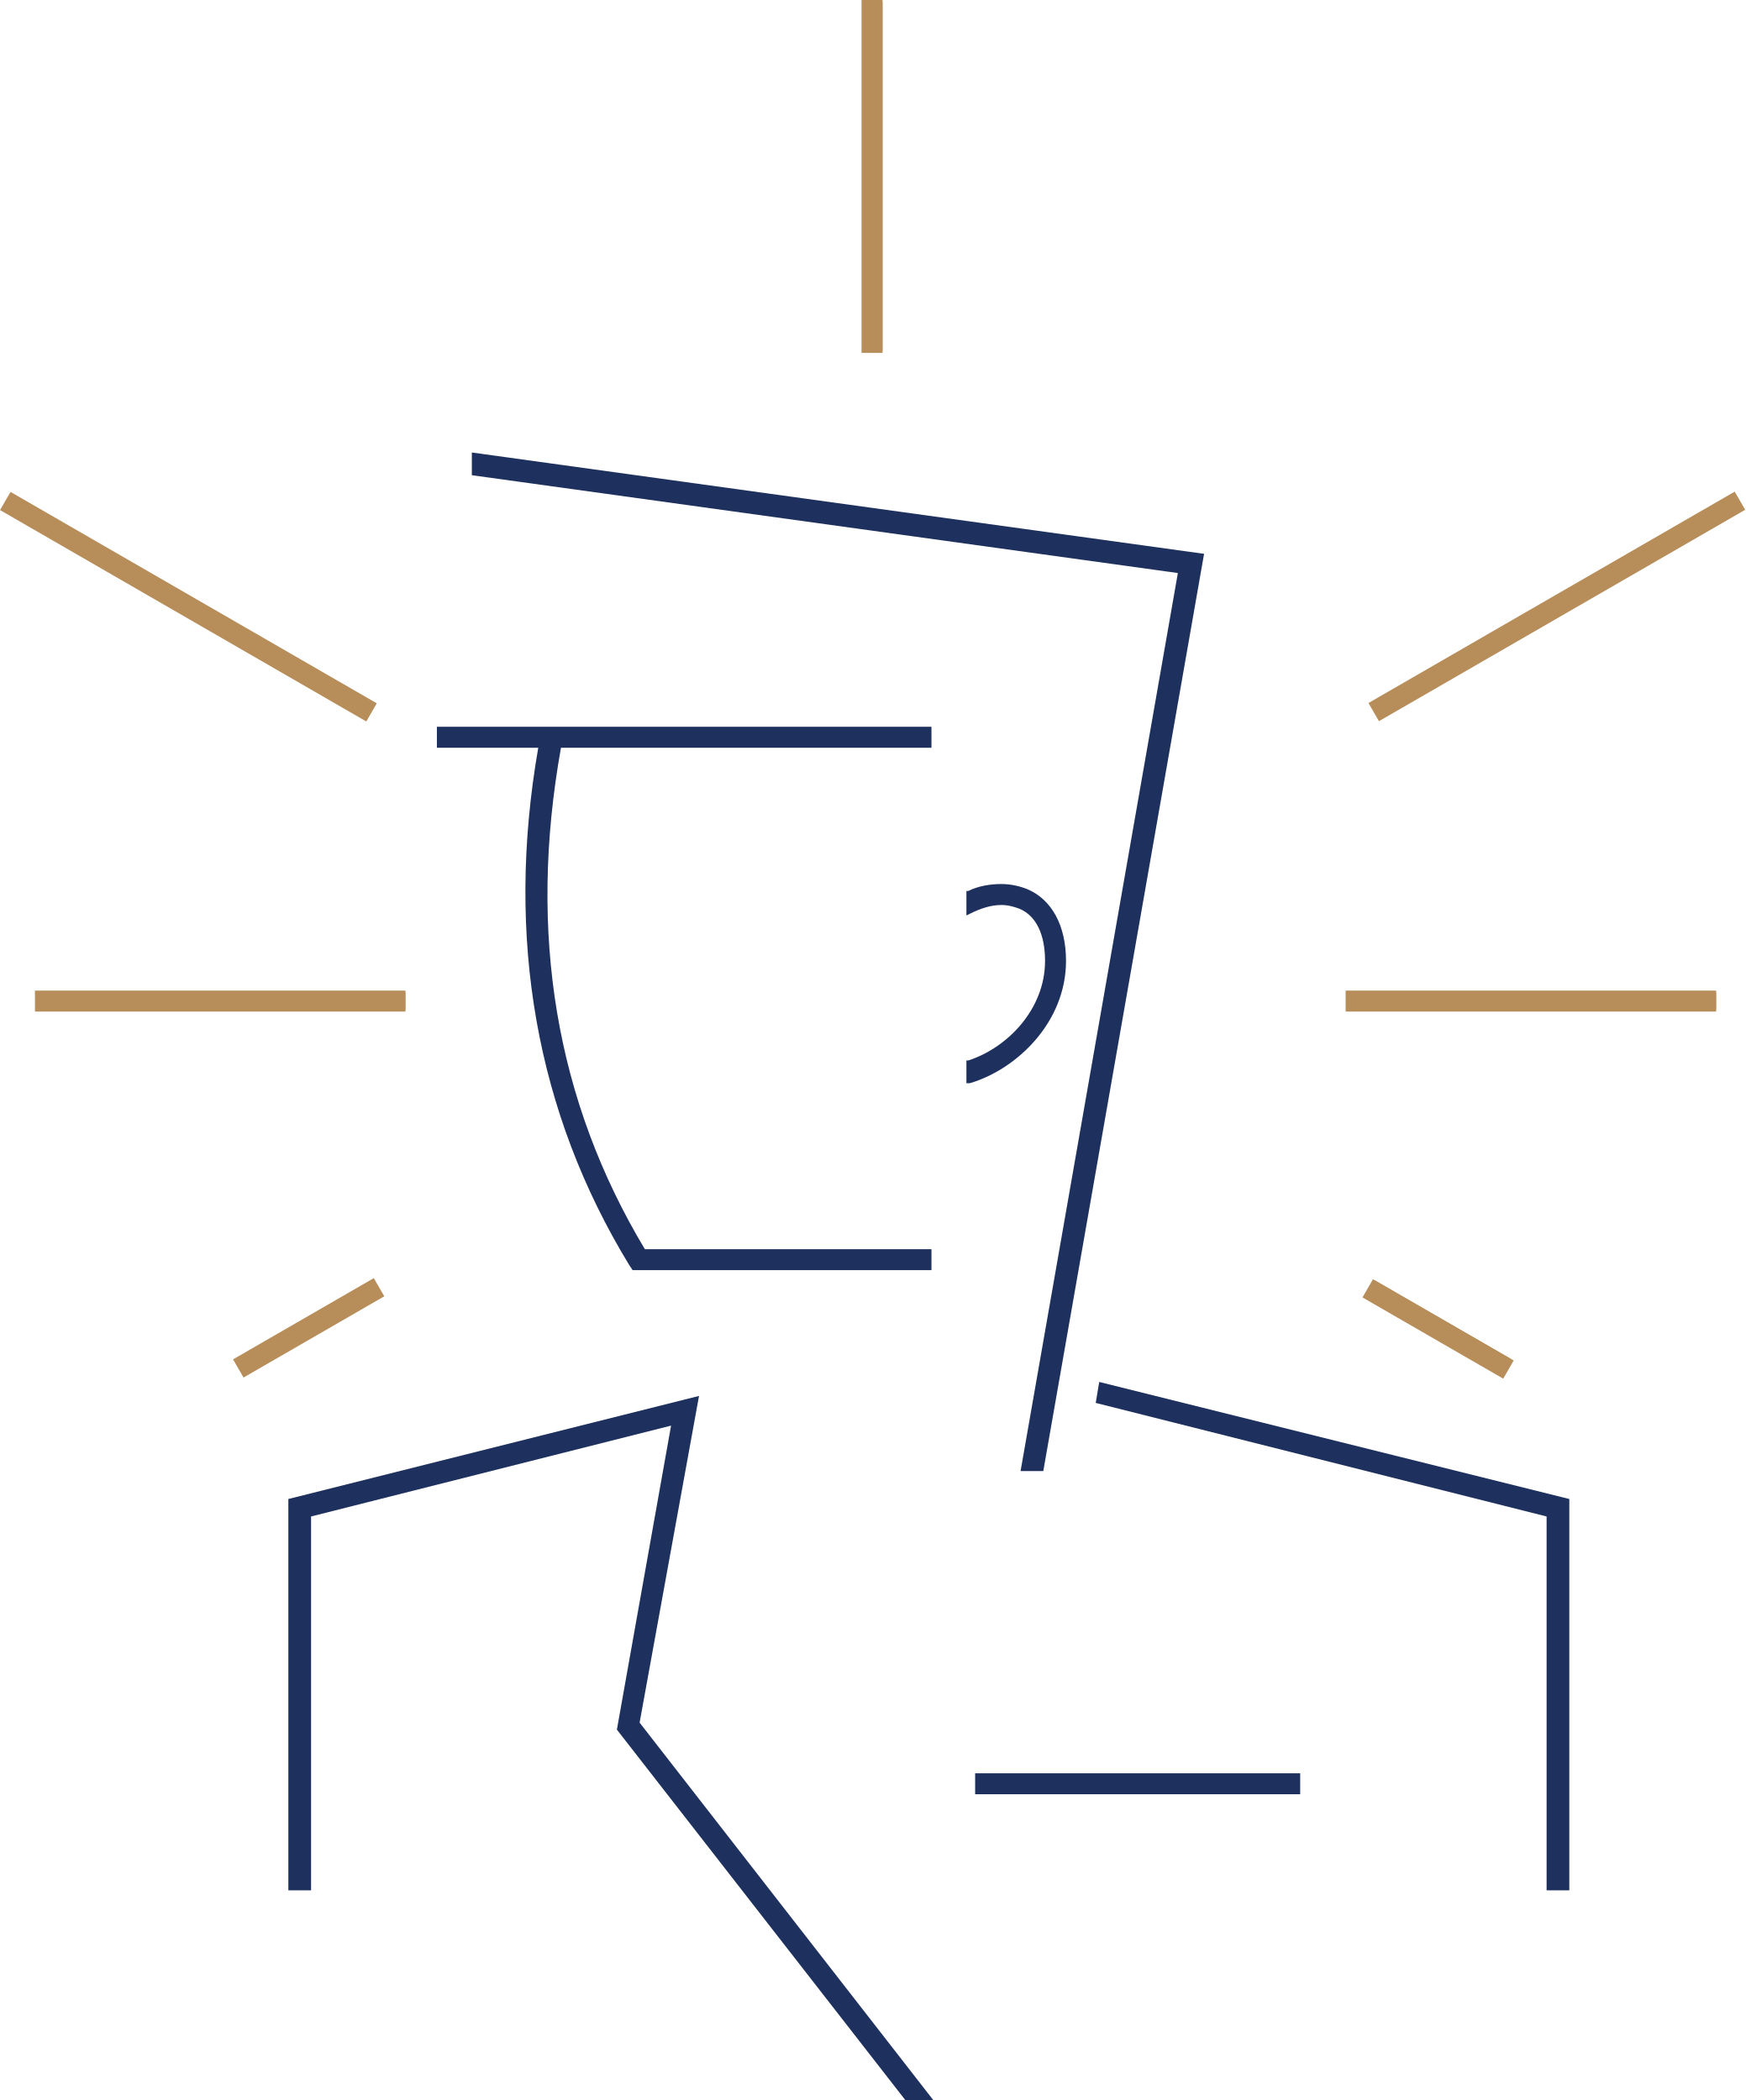
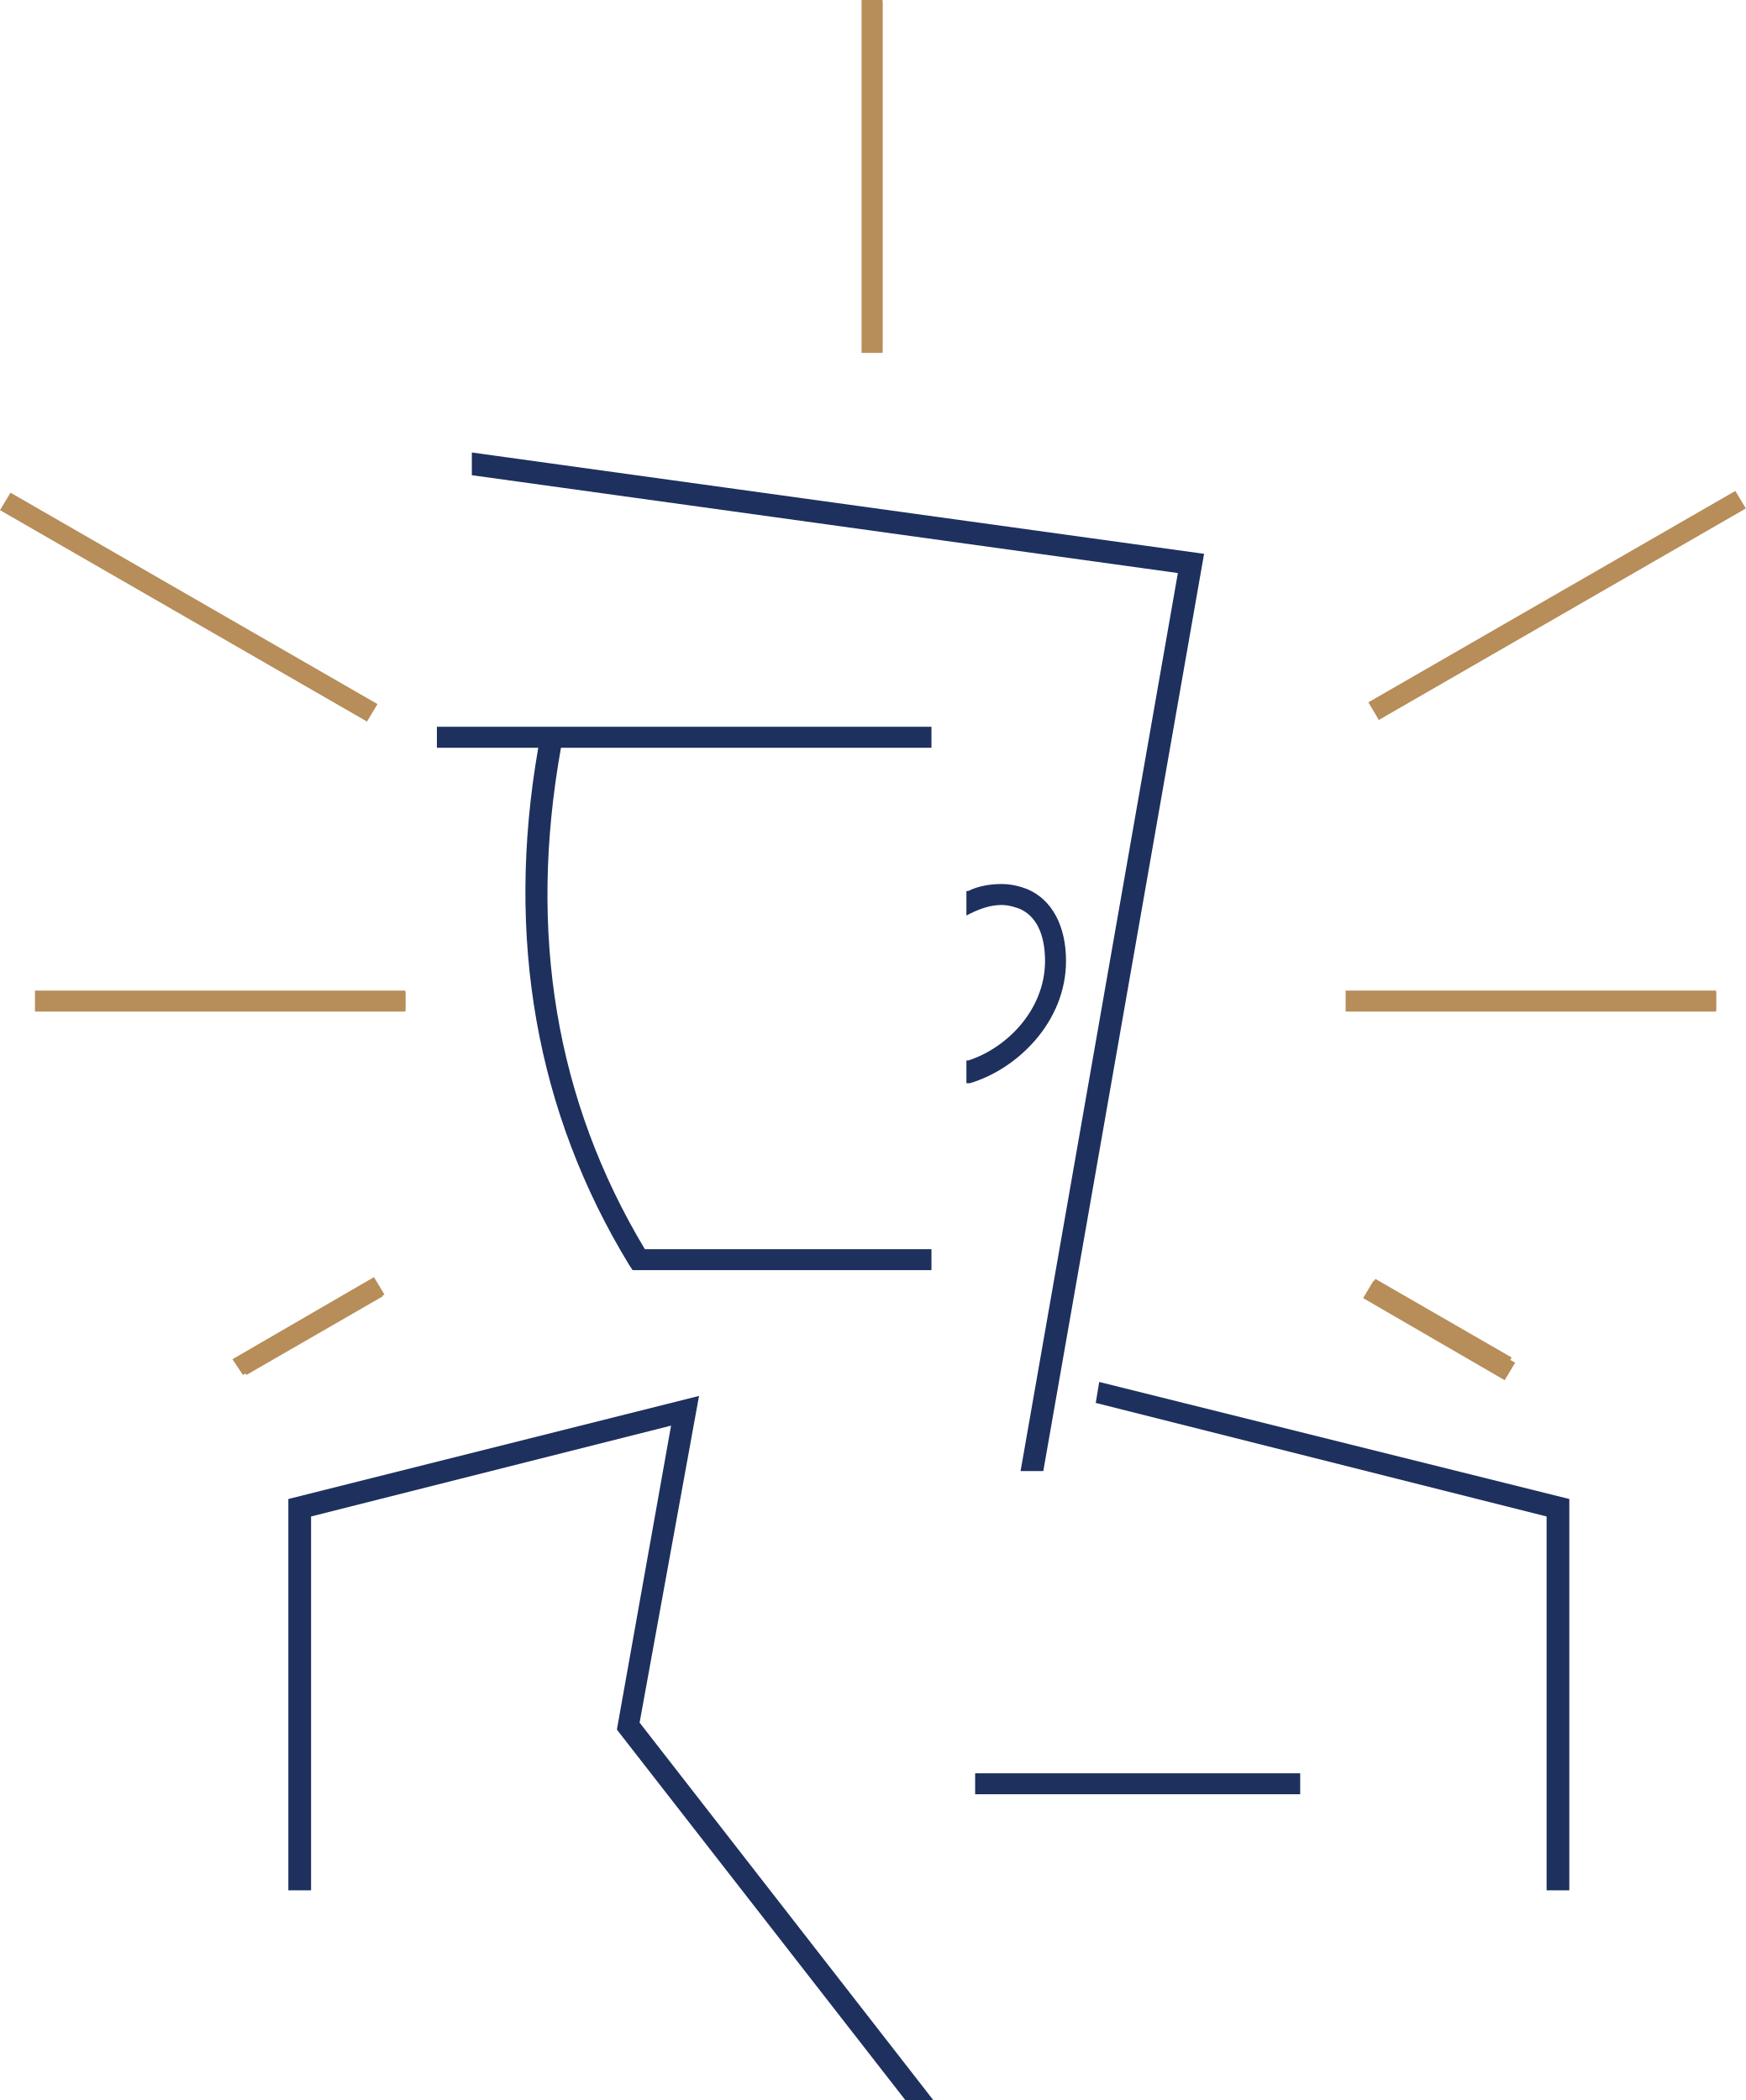
<svg xmlns="http://www.w3.org/2000/svg" id="Layer_1" viewBox="0 0 99.9 120.2">
  <style>.st0{fill:#b78d59}.st1{fill:#1e305e}</style>
-   <path class="st0" d="M49.3 0h1.2v20.2h-1.2z" />
-   <path class="st0" d="M49.5.1h1v20h-1z" />
-   <path transform="rotate(-30 89.11 34.732)" class="st0" d="M77 34.1h24.2v1.2H77z" />
-   <path transform="rotate(-29.991 89.118 34.726)" class="st0" d="M77.1 34.2h24v1h-24z" />
-   <path class="st0" d="M77 56.7h21.2v1.2H77z" />
-   <path class="st0" d="M77.2 56.8h21v1h-21zM2 56.7h21.2v1.2H2z" />
-   <path class="st0" d="M2.2 56.8h21v1h-21z" />
-   <path transform="rotate(-60 10.813 34.729)" class="st0" d="M10.2 22.6h1.2v24.2h-1.2z" />
-   <path transform="rotate(-60 10.813 34.729)" class="st0" d="M10.3 22.7h1v24h-1z" />
-   <path transform="rotate(-30 17.661 75.978)" class="st0" d="M13 75.4h9.3v1.2H13z" />
-   <path transform="rotate(-29.991 17.67 75.981)" class="st0" d="M13.2 75.5h9v1h-9z" />
-   <path transform="rotate(-60 82.26 75.98)" class="st0" d="M81.6 71.4h1.2v9.3h-1.2z" />
-   <path transform="rotate(-60 82.26 75.98)" class="st0" d="M81.8 71.5h1v9h-1z" />
-   <path class="st1" d="M55.8 101.5h18.6v1.2H55.8zM36 72.4l.2.3h17.1v-1.2H36.9c-5.1-8.5-6.7-18.1-4.8-28.7h21.2v-1.2H25v1.2h5.8c-1.9 10.9-.1 20.9 5.2 29.6zm26.9 6.7l-.2 1.2 25.8 6.5v21.4h1.3V85.8z" />
-   <path class="st1" d="M58.4 84.2h1.3l9.2-52.5L27 25.9v1.3l40.4 5.6z" />
-   <path class="st1" d="M61 55c0-2-.8-3.5-2.2-4.1-.5-.2-1-.3-1.5-.3-.6 0-1.3.1-1.9.4h-.1v1.4l.2-.1c.6-.3 1.2-.5 1.8-.5.4 0 .7.1 1 .2 1 .4 1.5 1.5 1.5 3 0 2.8-2.2 5-4.4 5.7h-.1V62h.2c2.7-.8 5.5-3.5 5.5-7zM40 79.9l-23.5 5.9v22.4h1.3V86.8l20.6-5.2L35.3 99l16.5 21.2h1.6L36.6 98.6z" />
+   <path class="st0" d="M49.3 0h1.2v20.2h-1.2V0z" />
+   <path class="st0" d="M49.5.1h1v20h-1V.1zm28.8 40.1l21-12.1.6 1-21 12.1-.6-1z" />
+   <path class="st0" d="M78.4 40.3l20.8-12 .5.9-20.8 12-.5-.9zM77 56.7h21.2v1.2H77v-1.2z" />
+   <path class="st0" d="M77.2 56.8h21v1h-21v-1zM2 56.7h21.2v1.2H2v-1.2z" />
+   <path class="st0" d="M2.2 56.8h21v1h-21v-1zM0 29.2l.6-1 21 12.1-.6 1L0 29.2z" />
+   <path class="st0" d="M.1 29.2l.5-.9 20.8 12-.5.9-20.8-12zm13.2 48.6l8.1-4.7.6 1-8.1 4.6-.6-.9z" />
+   <path class="st0" d="M13.6 77.8l7.8-4.5.5.9-7.8 4.5-.5-.9zM78 74.3l.6-1 8.1 4.7-.6 1-8.1-4.7z" />
+   <path class="st0" d="M78.2 74.1l.5-.9 7.8 4.5-.5.9-7.8-4.5z" />
+   <path class="st1" d="M55.8 101.5h18.6v1.2H55.8v-1.2zM36 72.4l.2.3h17.1v-1.2H36.9c-5.1-8.5-6.7-18.1-4.8-28.7h21.2v-1.2H25v1.2h5.8c-1.9 10.9-.1 20.9 5.2 29.6zm26.9 6.7l-.2 1.2 25.8 6.5v21.4h1.3V85.8l-26.9-6.7z" />
+   <path class="st1" d="M58.4 84.2h1.3l9.2-52.5L27 25.9v1.3l40.4 5.6-9 51.4z" />
+   <path class="st1" d="M61 55c0-2-.8-3.5-2.2-4.1-.5-.2-1-.3-1.5-.3-.6 0-1.3.1-1.9.4h-.1v1.4l.2-.1c.6-.3 1.2-.5 1.8-.5.4 0 .7.1 1 .2 1 .4 1.5 1.5 1.5 3 0 2.8-2.2 5-4.4 5.7h-.1V62h.2c2.7-.8 5.5-3.5 5.5-7zM40 79.9l-23.5 5.9v22.4h1.3V86.8l20.6-5.2L35.3 99l16.5 21.2h1.6L36.6 98.6 40 79.9z" />
</svg>
